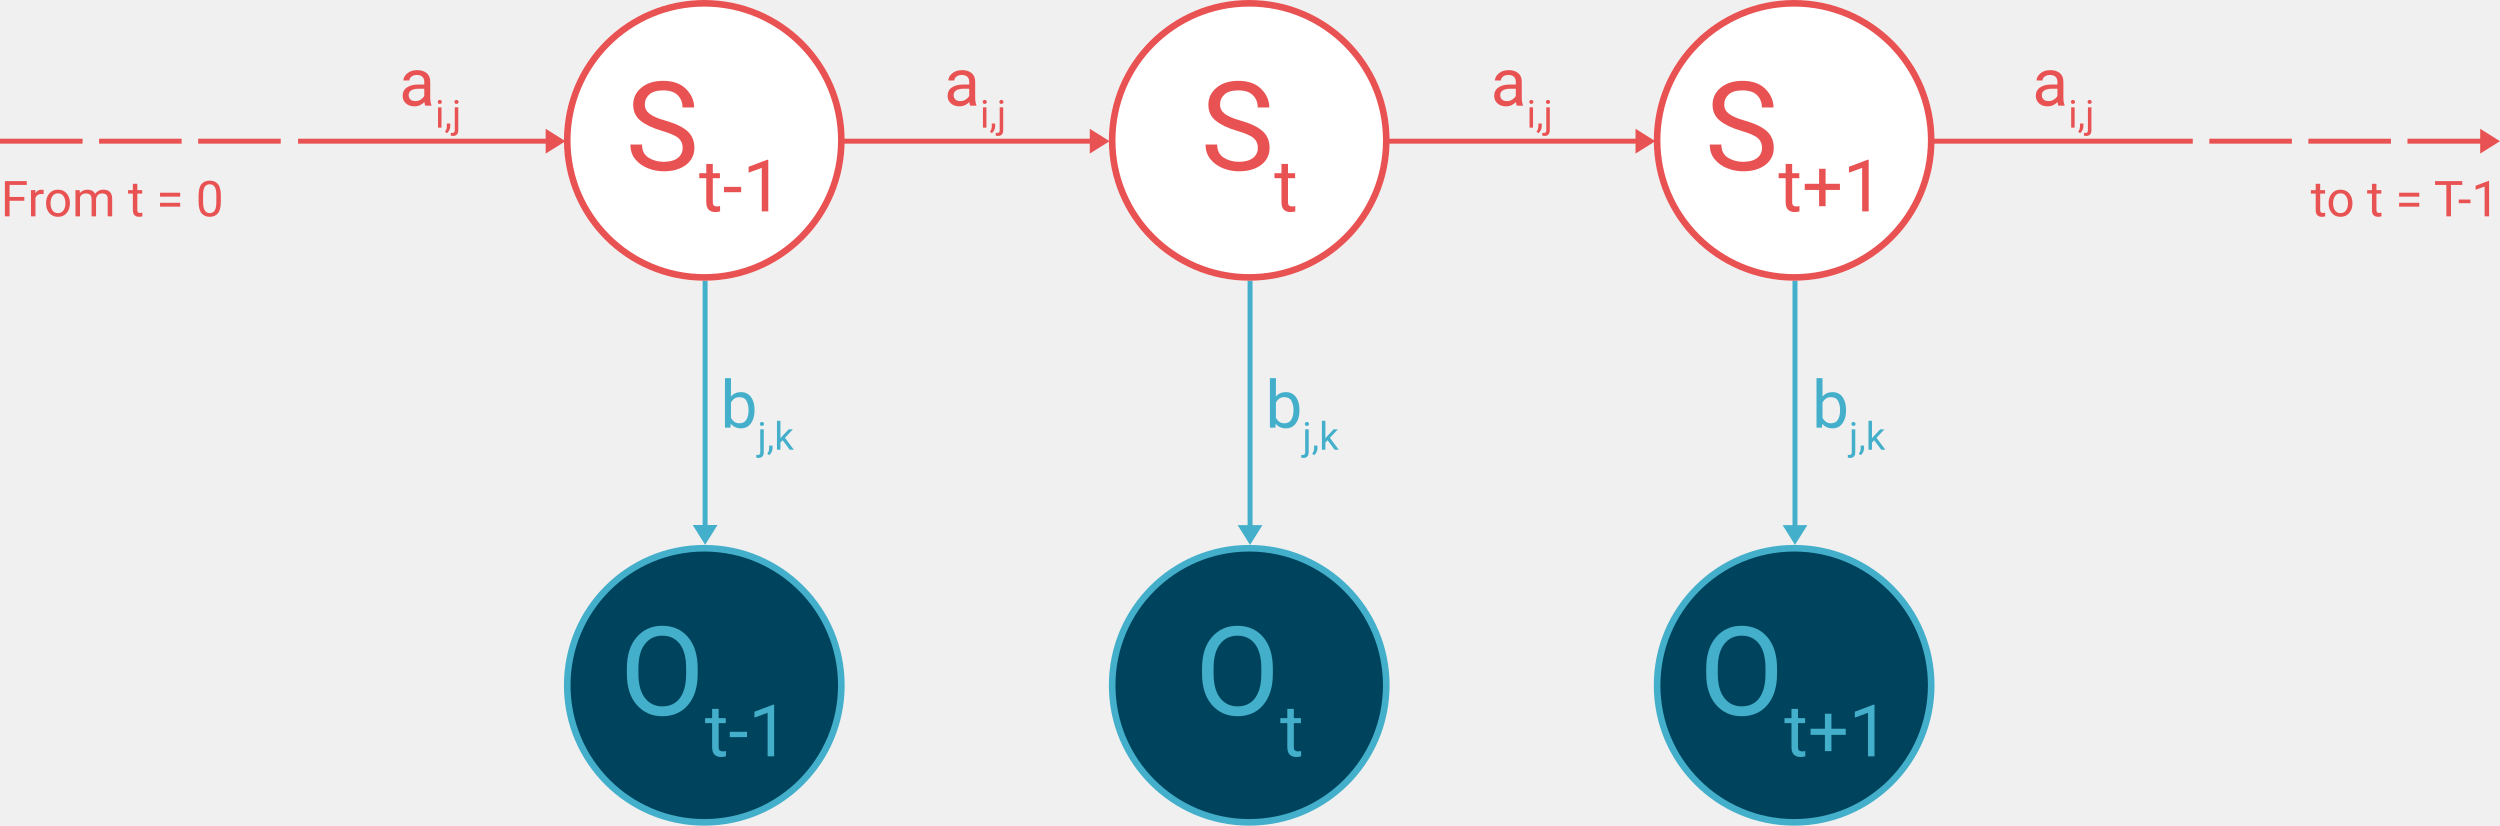
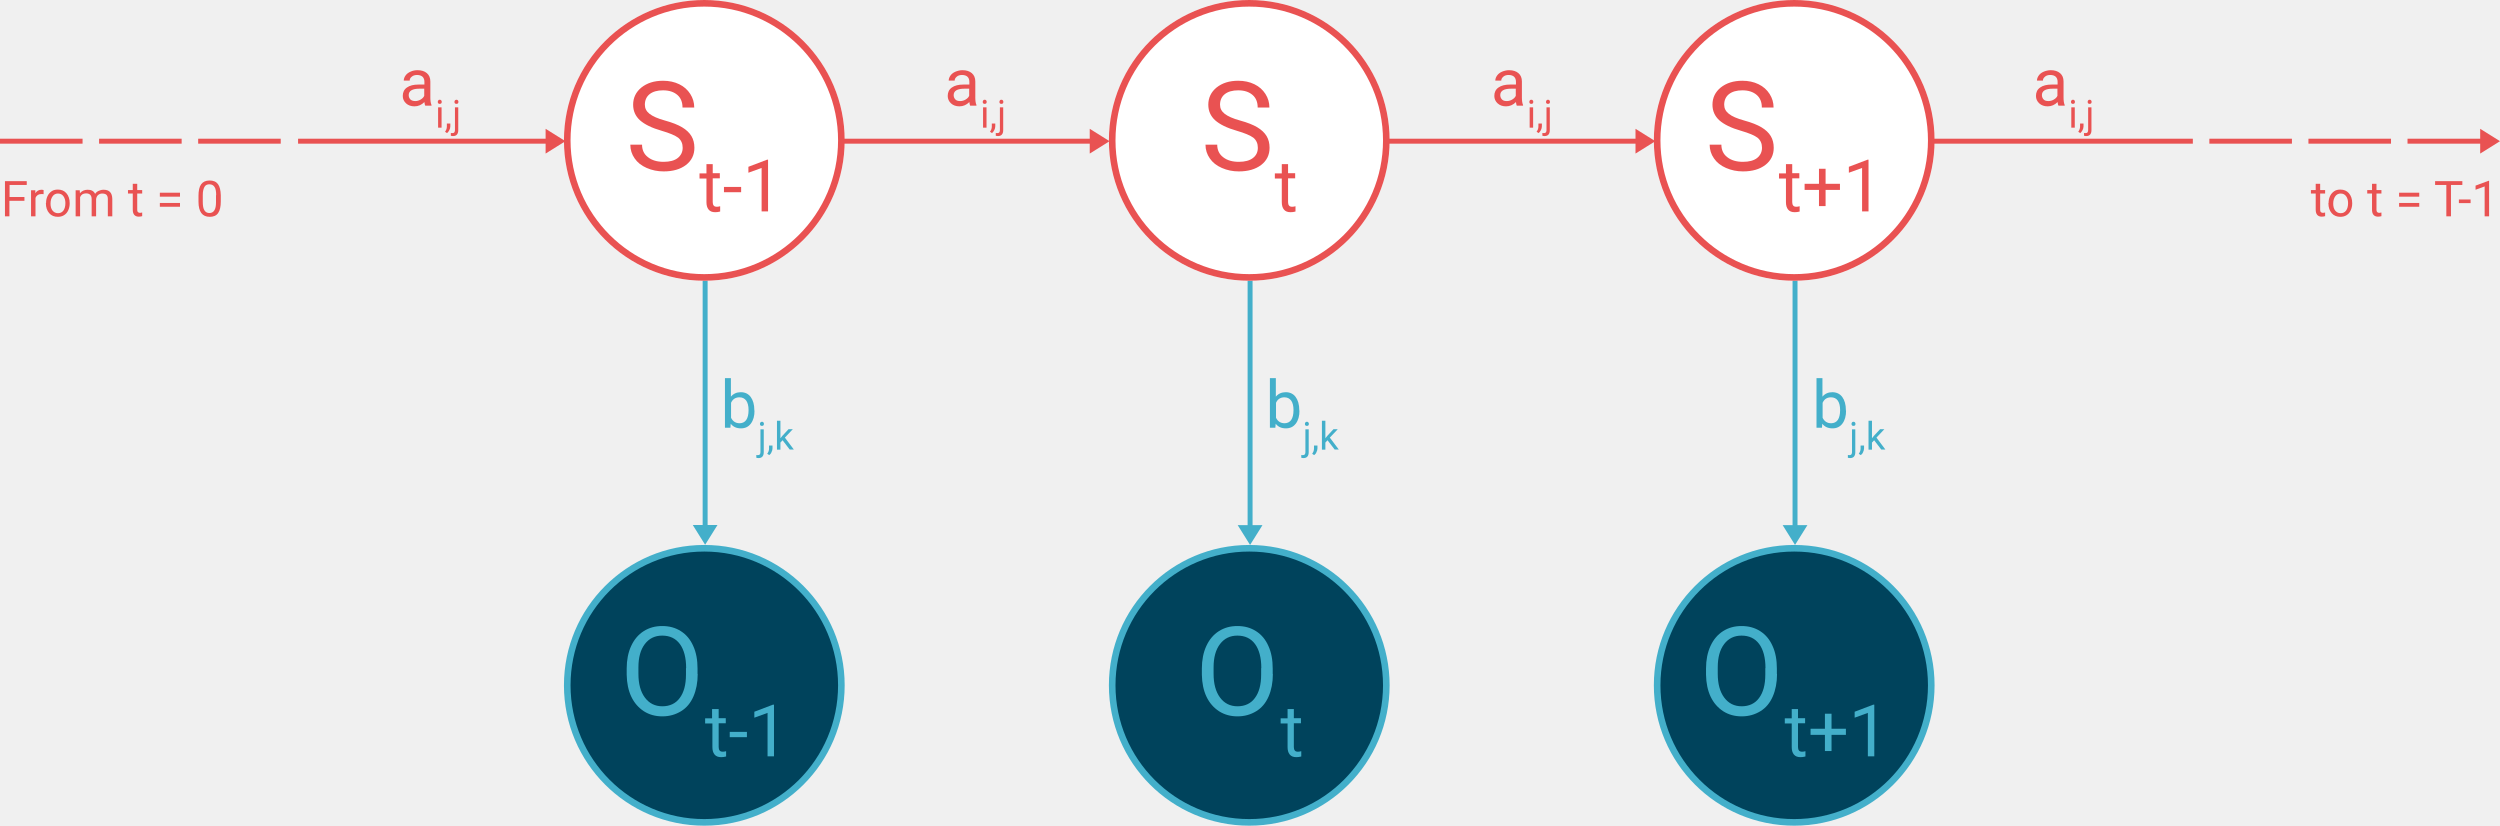
- <svg xmlns="http://www.w3.org/2000/svg" id="Component_112_1" data-name="Component 112 1" viewBox="0 0 1513.94 500">
-   <g id="Component_15_21" data-name="Component 15 21">
-     <line id="Line_3" data-name="Line 3" x1="1087" y1="168.53" x2="1087" y2="325.53" style="fill:none;stroke:#43afca;stroke-width:3px" />
-     <path id="Polygon_1" data-name="Polygon 1" d="M1087,330l-7.5-12h15Z" style="fill:#43afca" />
-   </g>
-   <g id="Component_15_22" data-name="Component 15 22">
-     <line id="Line_3-2" data-name="Line 3-2" x1="757" y1="168.53" x2="757" y2="325.53" style="fill:none;stroke:#43afca;stroke-width:3px" />
-     <path id="Polygon_1-2" data-name="Polygon 1-2" d="M757,330l-7.5-12h15Z" style="fill:#43afca" />
-   </g>
-   <g id="Component_15_23" data-name="Component 15 23">
-     <line id="Line_3-3" data-name="Line 3-3" x1="427" y1="169" x2="427" y2="326" style="fill:none;stroke:#43afca;stroke-width:3px" />
-     <path id="Polygon_1-3" data-name="Polygon 1-3" d="M427,329.94l-7.5-12h15Z" style="fill:#43afca" />
-   </g>
-   <g id="Ellipse_3" data-name="Ellipse 3">
-     <circle cx="756.5" cy="85" r="85" style="fill:#fff" />
-     <circle cx="756.5" cy="85" r="83" style="fill:none;stroke:#e95252;stroke-width:4px" />
-   </g>
-   <g id="St" style="isolation:isolate">
-     <text transform="translate(727.11 103)" style="isolation:isolate;font-size:75px;fill:#e95252;font-family:Roboto-Regular, Roboto">S</text>
-     <text transform="translate(771.6 128)" style="isolation:isolate;font-size:43.748px;fill:#e95252;font-family:Roboto-Regular, Roboto">t</text>
-   </g>
-   <g id="Ellipse_39" data-name="Ellipse 39">
-     <circle cx="1086.5" cy="85" r="85" style="fill:#fff" />
-     <circle cx="1086.5" cy="85" r="83" style="fill:none;stroke:#e95252;stroke-width:4px" />
-   </g>
-   <g id="St_1" data-name="St 1" style="isolation:isolate">
-     <text transform="translate(1032.43 103)" style="isolation:isolate;font-size:75px;fill:#e95252;font-family:Roboto-Regular, Roboto">S</text>
-     <text transform="translate(1076.92 128)" style="isolation:isolate;font-size:43.748px;fill:#e95252;font-family:Roboto-Regular, Roboto">t+1</text>
-   </g>
-   <g id="Ellipse_40" data-name="Ellipse 40">
-     <circle cx="426.5" cy="85" r="85" style="fill:#fff" />
-     <circle cx="426.5" cy="85" r="83" style="fill:none;stroke:#e95252;stroke-width:4px" />
-   </g>
-   <g id="St-1" style="isolation:isolate">
-     <text transform="translate(378.79 103)" style="isolation:isolate;font-size:75px;fill:#e95252;font-family:Roboto-Regular, Roboto">S</text>
-     <text transform="translate(423.28 128)" style="isolation:isolate;font-size:43.748px;fill:#e95252;font-family:Roboto-Regular, Roboto">t-1</text>
-   </g>
-   <g id="Ellipse_41" data-name="Ellipse 41">
-     <circle cx="756.5" cy="415" r="84" style="fill:#00435c" />
-     <circle cx="756.5" cy="415" r="83" style="fill:none;stroke:#43afca;stroke-width:4px" />
-   </g>
-   <g id="Ot" style="isolation:isolate">
-     <text transform="translate(723.57 433)" style="isolation:isolate;font-size:75px;fill:#43afca;font-family:Roboto-Regular, Roboto">O</text>
-     <text transform="translate(775.14 458)" style="isolation:isolate;font-size:43.748px;fill:#43afca;font-family:Roboto-Regular, Roboto">t</text>
-   </g>
-   <g id="Ellipse_42" data-name="Ellipse 42">
-     <circle cx="1086.5" cy="415" r="84" style="fill:#00435c" />
-     <circle cx="1086.5" cy="415" r="83" style="fill:none;stroke:#43afca;stroke-width:4px" />
-   </g>
-   <g id="Ot_1" data-name="Ot 1" style="isolation:isolate">
-     <text transform="translate(1028.89 433)" style="isolation:isolate;font-size:75px;fill:#43afca;font-family:Roboto-Regular, Roboto">O</text>
-     <text transform="translate(1080.45 458)" style="isolation:isolate;font-size:43.748px;fill:#43afca;font-family:Roboto-Regular, Roboto">t+1</text>
-   </g>
-   <g id="Ellipse_43" data-name="Ellipse 43">
-     <circle cx="426.5" cy="415" r="84" style="fill:#00435c" />
-     <circle cx="426.5" cy="415" r="83" style="fill:none;stroke:#43afca;stroke-width:4px" />
-   </g>
-   <g id="Ot-1" style="isolation:isolate">
-     <text transform="translate(375.26 433)" style="isolation:isolate;font-size:75px;fill:#43afca;font-family:Roboto-Regular, Roboto">O</text>
-     <text transform="translate(426.82 458)" style="isolation:isolate;font-size:43.748px;fill:#43afca;font-family:Roboto-Regular, Roboto">t-1</text>
-   </g>
-   <g id="Component_15_24" data-name="Component 15 24">
-     <line id="Line_3-4" data-name="Line 3-4" x1="510" y1="85.5" x2="667" y2="85.5" style="fill:none;stroke:#e95252;stroke-width:3px" />
-     <path id="Polygon_1-4" data-name="Polygon 1-4" d="M671.94,85.5l-12,7.5V78Z" style="fill:#e95252" />
-   </g>
-   <g id="Component_15_25" data-name="Component 15 25">
-     <line id="Line_3-5" data-name="Line 3-5" x1="840.5" y1="85.5" x2="997.5" y2="85.5" style="fill:none;stroke:#e95252;stroke-width:3px" />
-     <path id="Polygon_1-5" data-name="Polygon 1-5" d="M1002.44,85.5l-12,7.5V78Z" style="fill:#e95252" />
-   </g>
-   <g id="Component_15_26" data-name="Component 15 26">
-     <line id="Line_3-6" data-name="Line 3-6" x1="180.5" y1="85.5" x2="337.5" y2="85.5" style="fill:none;stroke:#e95252;stroke-width:3px" />
-     <path id="Polygon_1-6" data-name="Polygon 1-6" d="M342.44,85.5l-12,7.5V78Z" style="fill:#e95252" />
-   </g>
-   <line id="Line_3-7" data-name="Line 3-7" x1="120" y1="85.5" x2="170" y2="85.5" style="fill:none;stroke:#e95252;stroke-width:3px" />
-   <line id="Line_4" data-name="Line 4" x1="60" y1="85.5" x2="110" y2="85.5" style="fill:none;stroke:#e95252;stroke-width:3px" />
-   <line id="Line_5" data-name="Line 5" y1="85.5" x2="50" y2="85.5" style="fill:none;stroke:#e95252;stroke-width:3px" />
-   <line id="Line_6" data-name="Line 6" x1="1457.9" y1="85.5" x2="1507.9" y2="85.5" style="fill:none;stroke:#e95252;stroke-width:3px" />
-   <line id="Line_7" data-name="Line 7" x1="1397.9" y1="85.5" x2="1447.9" y2="85.5" style="fill:none;stroke:#e95252;stroke-width:3px" />
-   <line id="Line_8" data-name="Line 8" x1="1337.9" y1="85.5" x2="1387.9" y2="85.5" style="fill:none;stroke:#e95252;stroke-width:3px" />
-   <path id="Polygon_8" data-name="Polygon 8" d="M1513.94,85.5l-12,7.5V78Z" style="fill:#e95252" />
-   <g id="ai_j" data-name="ai j" style="isolation:isolate">
-     <text transform="translate(571.72 64)" style="isolation:isolate;font-size:40px;fill:#e95252;font-family:Roboto-Regular, Roboto">a</text>
-     <text transform="translate(593.47 77.33)" style="isolation:isolate;font-size:23.332px;fill:#e95252;font-family:Roboto-Regular, Roboto">i,j</text>
-   </g>
-   <g id="ai_j-2" data-name="ai j-2" style="isolation:isolate">
-     <text transform="translate(241.71 64)" style="isolation:isolate;font-size:40px;fill:#e95252;font-family:Roboto-Regular, Roboto">a</text>
-     <text transform="translate(263.47 77.33)" style="isolation:isolate;font-size:23.332px;fill:#e95252;font-family:Roboto-Regular, Roboto">i,j</text>
-   </g>
-   <g id="ai_j-3" data-name="ai j-3" style="isolation:isolate">
-     <text transform="translate(902.72 64)" style="isolation:isolate;font-size:40px;fill:#e95252;font-family:Roboto-Regular, Roboto">a</text>
-     <text transform="translate(924.47 77.33)" style="isolation:isolate;font-size:23.332px;fill:#e95252;font-family:Roboto-Regular, Roboto">i,j</text>
-   </g>
-   <g id="ai_j-4" data-name="ai j-4" style="isolation:isolate">
-     <text transform="translate(1230.71 64)" style="isolation:isolate;font-size:40px;fill:#e95252;font-family:Roboto-Regular, Roboto">a</text>
-     <text transform="translate(1252.47 77.33)" style="isolation:isolate;font-size:23.332px;fill:#e95252;font-family:Roboto-Regular, Roboto">i,j</text>
-   </g>
-   <g id="bj_k" data-name="bj k" style="isolation:isolate">
-     <text transform="translate(436.29 259)" style="isolation:isolate;font-size:40px;fill:#43afca;font-family:Roboto-Regular, Roboto">b</text>
-     <text transform="translate(458.73 272.33)" style="isolation:isolate;font-size:23.332px;fill:#43afca;font-family:Roboto-Regular, Roboto">j,k</text>
-   </g>
-   <g id="bj_k-2" data-name="bj k-2" style="isolation:isolate">
-     <text transform="translate(766.29 259)" style="isolation:isolate;font-size:40px;fill:#43afca;font-family:Roboto-Regular, Roboto">b</text>
-     <text transform="translate(788.73 272.33)" style="isolation:isolate;font-size:23.332px;fill:#43afca;font-family:Roboto-Regular, Roboto">j,k</text>
-   </g>
-   <g id="bj_k-3" data-name="bj k-3" style="isolation:isolate">
-     <text transform="translate(1097.29 259)" style="isolation:isolate;font-size:40px;fill:#43afca;font-family:Roboto-Regular, Roboto">b</text>
-     <text transform="translate(1119.73 272.33)" style="isolation:isolate;font-size:23.332px;fill:#43afca;font-family:Roboto-Regular, Roboto">j,k</text>
-   </g>
-   <g id="From_t_0" data-name="From t 0" style="isolation:isolate">
-     <text transform="translate(0.5 131)" style="isolation:isolate;font-size:30px;fill:#e95252;font-family:Roboto-Regular, Roboto">
-       <tspan style="letter-spacing:-0.013em">F</tspan>
-       <tspan x="16.2" y="0" style="letter-spacing:-0.01em">r</tspan>
-       <tspan x="26.06" y="0">om t = 0</tspan>
-     </text>
-   </g>
-   <g id="to_t_T-1" data-name="to t T-1" style="isolation:isolate">
-     <text transform="translate(1399.3 131)" style="isolation:isolate;font-size:30px;fill:#e95252;font-family:Roboto-Regular, Roboto">
-       <tspan style="letter-spacing:-0.01em">t</tspan>
-       <tspan x="9.51" y="0">o t =</tspan>
-       <tspan x="67.73" y="0" style="letter-spacing:-0.02em"> </tspan>
-       <tspan x="74.58" y="0" style="letter-spacing:-0.113em">T</tspan>
-       <tspan x="89.08" y="0">-1</tspan>
-     </text>
-   </g>
-   <line id="Line_11" data-name="Line 11" x1="1168" y1="85.5" x2="1327.9" y2="85.5" style="fill:none;stroke:#e95252;stroke-width:3px" />
+ <svg xmlns="http://www.w3.org/2000/svg" version="1.1" id="Component_112_1" x="0px" y="0px" viewBox="0 0 1513.9 500" style="enable-background:new 0 0 1513.9 500;" xml:space="preserve">
+   <style type="text/css">
+ 	.st0{fill:none;stroke:#43AFCA;stroke-width:3;}
+ 	.st1{fill:#43AFCA;}
+ 	.st2{fill:#FFFFFF;}
+ 	.st3{fill:none;stroke:#E95252;stroke-width:4;}
+ 	.st4{enable-background:new    ;}
+ 	.st5{fill:#E95252;}
+ 	.st6{fill:#00435C;}
+ 	.st7{fill:none;stroke:#43AFCA;stroke-width:4;}
+ 	.st8{fill:none;stroke:#E95252;stroke-width:3;}
+ </style>
+   <g id="Component_15_21">
+     <line id="Line_3" class="st0" x1="1087" y1="168.5" x2="1087" y2="325.5" />
+     <path id="Polygon_1" class="st1" d="M1087,330l-7.5-12h15L1087,330z" />
+   </g>
+   <g id="Component_15_22">
+     <line id="Line_3-2" class="st0" x1="757" y1="168.5" x2="757" y2="325.5" />
+     <path id="Polygon_1-2" class="st1" d="M757,330l-7.5-12h15L757,330z" />
+   </g>
+   <g id="Component_15_23">
+     <line id="Line_3-3" class="st0" x1="427" y1="169" x2="427" y2="326" />
+     <path id="Polygon_1-3" class="st1" d="M427,329.9l-7.5-12h15L427,329.9z" />
+   </g>
+   <g id="Ellipse_3">
+     <circle class="st2" cx="756.5" cy="85" r="85" />
+     <circle class="st3" cx="756.5" cy="85" r="83" />
+   </g>
+   <g id="St">
+     <g class="st4">
+       <path class="st5" d="M749,79.2c-6-1.7-10.4-3.9-13.2-6.4c-2.7-2.5-4.1-5.6-4.1-9.4c0-4.2,1.7-7.7,5-10.4c3.4-2.7,7.7-4.1,13.1-4.1    c3.7,0,6.9,0.7,9.8,2.1c2.9,1.4,5.1,3.4,6.7,5.9c1.6,2.5,2.4,5.2,2.4,8.2h-7.1c0-3.2-1-5.8-3.1-7.6c-2.1-1.8-4.9-2.8-8.7-2.8    c-3.5,0-6.2,0.8-8.1,2.3c-1.9,1.5-2.9,3.7-2.9,6.4c0,2.2,0.9,4,2.8,5.5s5,2.9,9.4,4.1c4.4,1.2,7.9,2.6,10.4,4.1    c2.5,1.5,4.4,3.3,5.6,5.3c1.2,2,1.8,4.4,1.8,7.1c0,4.3-1.7,7.8-5.1,10.4c-3.4,2.6-7.9,3.9-13.5,3.9c-3.7,0-7.1-0.7-10.3-2.1    c-3.2-1.4-5.6-3.3-7.3-5.8c-1.7-2.4-2.6-5.2-2.6-8.3h7.1c0,3.2,1.2,5.8,3.6,7.6c2.4,1.9,5.6,2.8,9.5,2.8c3.7,0,6.6-0.8,8.5-2.3    c2-1.5,3-3.6,3-6.2s-0.9-4.6-2.7-6.1C757.1,82,753.8,80.6,749,79.2z" />
+     </g>
+     <g class="st4">
+       <path class="st5" d="M780,99.3v5.6h4.3v3.1H780v14.4c0,0.9,0.2,1.6,0.6,2.1c0.4,0.5,1,0.7,2,0.7c0.5,0,1.1-0.1,1.9-0.3v3.2    c-1,0.3-2.1,0.4-3,0.4c-1.8,0-3.1-0.5-4-1.6c-0.9-1.1-1.3-2.6-1.3-4.5v-14.3h-4.2v-3.1h4.2v-5.6H780z" />
+     </g>
+   </g>
+   <g id="Ellipse_39">
+     <circle class="st2" cx="1086.5" cy="85" r="85" />
+     <circle class="st3" cx="1086.5" cy="85" r="83" />
+   </g>
+   <g id="St_1">
+     <g class="st4">
+       <path class="st5" d="M1054.3,79.2c-6-1.7-10.4-3.9-13.2-6.4c-2.7-2.5-4.1-5.6-4.1-9.4c0-4.2,1.7-7.7,5-10.4    c3.4-2.7,7.7-4.1,13.1-4.1c3.7,0,6.9,0.7,9.8,2.1c2.9,1.4,5.1,3.4,6.7,5.9c1.6,2.5,2.4,5.2,2.4,8.2h-7.1c0-3.2-1-5.8-3.1-7.6    s-4.9-2.8-8.7-2.8c-3.5,0-6.2,0.8-8.1,2.3c-1.9,1.5-2.9,3.7-2.9,6.4c0,2.2,0.9,4,2.8,5.5c1.8,1.5,5,2.9,9.4,4.1    c4.4,1.2,7.9,2.6,10.4,4.1c2.5,1.5,4.4,3.3,5.6,5.3c1.2,2,1.8,4.4,1.8,7.1c0,4.3-1.7,7.8-5.1,10.4c-3.4,2.6-7.9,3.9-13.5,3.9    c-3.7,0-7.1-0.7-10.3-2.1c-3.2-1.4-5.6-3.3-7.3-5.8c-1.7-2.4-2.6-5.2-2.6-8.3h7.1c0,3.2,1.2,5.8,3.6,7.6c2.4,1.9,5.6,2.8,9.5,2.8    c3.7,0,6.6-0.8,8.5-2.3s3-3.6,3-6.2s-0.9-4.6-2.7-6.1C1062.5,82,1059.1,80.6,1054.3,79.2z" />
+     </g>
+     <g class="st4">
+       <path class="st5" d="M1085.3,99.3v5.6h4.3v3.1h-4.3v14.4c0,0.9,0.2,1.6,0.6,2.1c0.4,0.5,1,0.7,2,0.7c0.5,0,1.1-0.1,1.9-0.3v3.2    c-1,0.3-2.1,0.4-3,0.4c-1.8,0-3.1-0.5-4-1.6c-0.9-1.1-1.3-2.6-1.3-4.5v-14.3h-4.2v-3.1h4.2v-5.6H1085.3z" />
+       <path class="st5" d="M1105.5,111.3h8.7v3.7h-8.7v9.8h-4v-9.8h-8.7v-3.7h8.7v-9.1h4V111.3z" />
+       <path class="st5" d="M1131.6,128h-4v-26.3l-8,2.9V101l11.3-4.3h0.6V128z" />
+     </g>
+   </g>
+   <g id="Ellipse_40">
+     <circle class="st2" cx="426.5" cy="85" r="85" />
+     <circle class="st3" cx="426.5" cy="85" r="83" />
+   </g>
+   <g id="St-1">
+     <g class="st4">
+       <path class="st5" d="M400.7,79.2c-6-1.7-10.4-3.9-13.2-6.4c-2.7-2.5-4.1-5.6-4.1-9.4c0-4.2,1.7-7.7,5-10.4    c3.4-2.7,7.7-4.1,13.1-4.1c3.7,0,6.9,0.7,9.8,2.1c2.9,1.4,5.1,3.4,6.7,5.9c1.6,2.5,2.4,5.2,2.4,8.2h-7.1c0-3.2-1-5.8-3.1-7.6    s-4.9-2.8-8.7-2.8c-3.5,0-6.2,0.8-8.1,2.3c-1.9,1.5-2.9,3.7-2.9,6.4c0,2.2,0.9,4,2.8,5.5s5,2.9,9.4,4.1c4.4,1.2,7.9,2.6,10.4,4.1    c2.5,1.5,4.4,3.3,5.6,5.3c1.2,2,1.8,4.4,1.8,7.1c0,4.3-1.7,7.8-5.1,10.4c-3.4,2.6-7.9,3.9-13.5,3.9c-3.7,0-7.1-0.7-10.3-2.1    c-3.2-1.4-5.6-3.3-7.3-5.8c-1.7-2.4-2.6-5.2-2.6-8.3h7.1c0,3.2,1.2,5.8,3.6,7.6c2.4,1.9,5.6,2.8,9.5,2.8c3.7,0,6.6-0.8,8.5-2.3    s3-3.6,3-6.2s-0.9-4.6-2.7-6.1C408.8,82,405.5,80.6,400.7,79.2z" />
+     </g>
+     <g class="st4">
+       <path class="st5" d="M431.6,99.3v5.6h4.3v3.1h-4.3v14.4c0,0.9,0.2,1.6,0.6,2.1c0.4,0.5,1,0.7,2,0.7c0.5,0,1.1-0.1,1.9-0.3v3.2    c-1,0.3-2.1,0.4-3,0.4c-1.8,0-3.1-0.5-4-1.6c-0.9-1.1-1.3-2.6-1.3-4.5v-14.3h-4.2v-3.1h4.2v-5.6H431.6z" />
+       <path class="st5" d="M448.8,116.4h-10.4v-3.2h10.4V116.4z" />
+       <path class="st5" d="M465.2,128h-4v-26.3l-8,2.9V101l11.3-4.3h0.6V128z" />
+     </g>
+   </g>
+   <g id="Ellipse_41">
+     <circle class="st6" cx="756.5" cy="415" r="84" />
+     <circle class="st7" cx="756.5" cy="415" r="83" />
+   </g>
+   <g id="Ot">
+     <g class="st4">
+       <path class="st1" d="M770.8,408.1c0,5.2-0.9,9.8-2.6,13.7s-4.2,6.9-7.5,8.9s-7,3.1-11.3,3.1c-4.2,0-7.9-1-11.2-3.1    c-3.2-2.1-5.8-5-7.6-8.8c-1.8-3.8-2.7-8.2-2.8-13.3v-3.8c0-5.1,0.9-9.7,2.7-13.6c1.8-3.9,4.3-6.9,7.6-9c3.3-2.1,7-3.1,11.2-3.1    c4.3,0,8,1,11.3,3.1c3.3,2.1,5.8,5.1,7.5,9c1.8,3.9,2.6,8.5,2.6,13.7V408.1z M763.8,404.6c0-6.3-1.3-11.2-3.8-14.6    c-2.5-3.4-6.1-5.1-10.7-5.1c-4.4,0-7.9,1.7-10.5,5.1c-2.6,3.4-3.9,8.1-3.9,14.1v3.9c0,6.1,1.3,10.9,3.9,14.4    c2.6,3.5,6.1,5.3,10.6,5.3c4.5,0,8.1-1.7,10.5-5c2.5-3.3,3.8-8,3.8-14.2V404.6z" />
+     </g>
+     <g class="st4">
+       <path class="st1" d="M783.5,429.3v5.6h4.3v3.1h-4.3v14.4c0,0.9,0.2,1.6,0.6,2.1c0.4,0.5,1,0.7,2,0.7c0.5,0,1.1-0.1,1.9-0.3v3.2    c-1,0.3-2.1,0.4-3,0.4c-1.8,0-3.1-0.5-4-1.6c-0.9-1.1-1.3-2.6-1.3-4.5v-14.3h-4.2v-3.1h4.2v-5.6H783.5z" />
+     </g>
+   </g>
+   <g id="Ellipse_42">
+     <circle class="st6" cx="1086.5" cy="415" r="84" />
+     <circle class="st7" cx="1086.5" cy="415" r="83" />
+   </g>
+   <g id="Ot_1">
+     <g class="st4">
+       <path class="st1" d="M1076.1,408.1c0,5.2-0.9,9.8-2.6,13.7s-4.2,6.9-7.5,8.9s-7,3.1-11.3,3.1c-4.2,0-7.9-1-11.2-3.1    c-3.2-2.1-5.8-5-7.6-8.8c-1.8-3.8-2.7-8.2-2.8-13.3v-3.8c0-5.1,0.9-9.7,2.7-13.6c1.8-3.9,4.3-6.9,7.6-9c3.3-2.1,7-3.1,11.2-3.1    c4.3,0,8,1,11.3,3.1c3.3,2.1,5.8,5.1,7.5,9c1.8,3.9,2.6,8.5,2.6,13.7V408.1z M1069.1,404.6c0-6.3-1.3-11.2-3.8-14.6    c-2.5-3.4-6.1-5.1-10.7-5.1c-4.4,0-7.9,1.7-10.5,5.1c-2.6,3.4-3.9,8.1-3.9,14.1v3.9c0,6.1,1.3,10.9,3.9,14.4    c2.6,3.5,6.1,5.3,10.6,5.3c4.5,0,8.1-1.7,10.5-5c2.5-3.3,3.8-8,3.8-14.2V404.6z" />
+     </g>
+     <g class="st4">
+       <path class="st1" d="M1088.8,429.3v5.6h4.3v3.1h-4.3v14.4c0,0.9,0.2,1.6,0.6,2.1c0.4,0.5,1,0.7,2,0.7c0.5,0,1.1-0.1,1.9-0.3v3.2    c-1,0.3-2.1,0.4-3,0.4c-1.8,0-3.1-0.5-4-1.6s-1.3-2.6-1.3-4.5v-14.3h-4.2v-3.1h4.2v-5.6H1088.8z" />
+       <path class="st1" d="M1109.1,441.3h8.7v3.7h-8.7v9.8h-4v-9.8h-8.7v-3.7h8.7v-9.1h4V441.3z" />
+       <path class="st1" d="M1135.1,458h-4v-26.3l-8,2.9V431l11.3-4.3h0.6V458z" />
+     </g>
+   </g>
+   <g id="Ellipse_43">
+     <circle class="st6" cx="426.5" cy="415" r="84" />
+     <circle class="st7" cx="426.5" cy="415" r="83" />
+   </g>
+   <g id="Ot-1">
+     <g class="st4">
+       <path class="st1" d="M422.5,408.1c0,5.2-0.9,9.8-2.6,13.7s-4.2,6.9-7.5,8.9s-7,3.1-11.3,3.1c-4.2,0-7.9-1-11.2-3.1    c-3.2-2.1-5.8-5-7.6-8.8c-1.8-3.8-2.7-8.2-2.8-13.3v-3.8c0-5.1,0.9-9.7,2.7-13.6c1.8-3.9,4.3-6.9,7.6-9c3.3-2.1,7-3.1,11.2-3.1    c4.3,0,8,1,11.3,3.1c3.3,2.1,5.8,5.1,7.5,9c1.8,3.9,2.6,8.5,2.6,13.7V408.1z M415.5,404.6c0-6.3-1.3-11.2-3.8-14.6    c-2.5-3.4-6.1-5.1-10.7-5.1c-4.4,0-7.9,1.7-10.5,5.1c-2.6,3.4-3.9,8.1-3.9,14.1v3.9c0,6.1,1.3,10.9,3.9,14.4    c2.6,3.5,6.1,5.3,10.6,5.3c4.5,0,8.1-1.7,10.5-5c2.5-3.3,3.8-8,3.8-14.2V404.6z" />
+     </g>
+     <g class="st4">
+       <path class="st1" d="M435.2,429.3v5.6h4.3v3.1h-4.3v14.4c0,0.9,0.2,1.6,0.6,2.1c0.4,0.5,1,0.7,2,0.7c0.5,0,1.1-0.1,1.9-0.3v3.2    c-1,0.3-2.1,0.4-3,0.4c-1.8,0-3.1-0.5-4-1.6c-0.9-1.1-1.3-2.6-1.3-4.5v-14.3H427v-3.1h4.2v-5.6H435.2z" />
+       <path class="st1" d="M452.3,446.4h-10.4v-3.2h10.4V446.4z" />
+       <path class="st1" d="M468.8,458h-4v-26.3l-8,2.9V431l11.3-4.3h0.6V458z" />
+     </g>
+   </g>
+   <g id="Component_15_24">
+     <line id="Line_3-4" class="st8" x1="510" y1="85.5" x2="667" y2="85.5" />
+     <path id="Polygon_1-4" class="st5" d="M671.9,85.5l-12,7.5V78L671.9,85.5z" />
+   </g>
+   <g id="Component_15_25">
+     <line id="Line_3-5" class="st8" x1="840.5" y1="85.5" x2="997.5" y2="85.5" />
+     <path id="Polygon_1-5" class="st5" d="M1002.4,85.5l-12,7.5V78L1002.4,85.5z" />
+   </g>
+   <g id="Component_15_26">
+     <line id="Line_3-6" class="st8" x1="180.5" y1="85.5" x2="337.5" y2="85.5" />
+     <path id="Polygon_1-6" class="st5" d="M342.4,85.5l-12,7.5V78L342.4,85.5z" />
+   </g>
+   <line id="Line_3-7" class="st8" x1="120" y1="85.5" x2="170" y2="85.5" />
+   <line id="Line_4" class="st8" x1="60" y1="85.5" x2="110" y2="85.5" />
+   <line id="Line_5" class="st8" x1="0" y1="85.5" x2="50" y2="85.5" />
+   <line id="Line_6" class="st8" x1="1457.9" y1="85.5" x2="1507.9" y2="85.5" />
+   <line id="Line_7" class="st8" x1="1397.9" y1="85.5" x2="1447.9" y2="85.5" />
+   <line id="Line_8" class="st8" x1="1337.9" y1="85.5" x2="1387.9" y2="85.5" />
+   <path id="Polygon_8" class="st5" d="M1513.9,85.5l-12,7.5V78L1513.9,85.5z" />
+   <g id="ai_j">
+     <g class="st4">
+       <path class="st5" d="M587.5,64c-0.2-0.4-0.4-1.2-0.5-2.2c-1.7,1.7-3.7,2.6-6,2.6c-2.1,0-3.8-0.6-5.1-1.8s-2-2.7-2-4.5    c0-2.2,0.8-3.9,2.5-5.1s4-1.8,7.1-1.8h3.5v-1.7c0-1.3-0.4-2.3-1.1-3s-1.9-1.1-3.3-1.1c-1.3,0-2.4,0.3-3.2,1s-1.3,1.4-1.3,2.4h-3.6    c0-1.1,0.4-2.1,1.1-3.1s1.8-1.8,3-2.3s2.7-0.9,4.2-0.9c2.4,0,4.3,0.6,5.7,1.8s2.1,2.9,2.1,5v9.7c0,1.9,0.2,3.5,0.7,4.6V64H587.5z     M581.5,61.2c1.1,0,2.2-0.3,3.2-0.9s1.8-1.3,2.2-2.3v-4.3h-2.8c-4.4,0-6.6,1.3-6.6,3.9c0,1.1,0.4,2,1.1,2.7S580.3,61.2,581.5,61.2    z" />
+     </g>
+     <g class="st4">
+       <path class="st5" d="M595.1,61.7c0-0.3,0.1-0.6,0.3-0.9s0.5-0.4,0.9-0.4s0.7,0.1,0.9,0.4c0.2,0.2,0.3,0.5,0.3,0.9    s-0.1,0.6-0.3,0.9c-0.2,0.2-0.5,0.3-0.9,0.3s-0.7-0.1-0.9-0.3C595.2,62.4,595.1,62.1,595.1,61.7z M597.4,77.3h-2.1V65h2.1V77.3z" />
+       <path class="st5" d="M600.7,80.6l-1.2-0.8c0.7-1,1.1-2,1.1-3.1v-1.9h2.1v1.7c0,0.8-0.2,1.5-0.6,2.3    C601.7,79.6,601.2,80.2,600.7,80.6z" />
+       <path class="st5" d="M607.5,65v13.8c0,2.4-1.1,3.6-3.2,3.6c-0.5,0-0.9-0.1-1.3-0.2v-1.7c0.2,0.1,0.6,0.1,1,0.1    c0.5,0,0.8-0.1,1.1-0.4c0.2-0.3,0.4-0.7,0.4-1.3V65H607.5z M605.2,61.7c0-0.3,0.1-0.6,0.3-0.9s0.5-0.4,0.9-0.4    c0.4,0,0.7,0.1,0.9,0.4s0.3,0.5,0.3,0.9s-0.1,0.6-0.3,0.9c-0.2,0.2-0.5,0.3-0.9,0.3s-0.7-0.1-0.9-0.3    C605.3,62.4,605.2,62.1,605.2,61.7z" />
+     </g>
+   </g>
+   <g id="ai_j-2">
+     <g class="st4">
+       <path class="st5" d="M257.5,64c-0.2-0.4-0.4-1.2-0.5-2.2c-1.7,1.7-3.7,2.6-6,2.6c-2.1,0-3.8-0.6-5.1-1.8c-1.3-1.2-2-2.7-2-4.5    c0-2.2,0.8-3.9,2.5-5.1c1.7-1.2,4-1.8,7.1-1.8h3.5v-1.7c0-1.3-0.4-2.3-1.1-3c-0.8-0.7-1.9-1.1-3.3-1.1c-1.3,0-2.4,0.3-3.2,1    c-0.9,0.7-1.3,1.4-1.3,2.4h-3.6c0-1.1,0.4-2.1,1.1-3.1c0.7-1,1.8-1.8,3-2.3c1.3-0.6,2.7-0.9,4.2-0.9c2.4,0,4.3,0.6,5.7,1.8    c1.4,1.2,2.1,2.9,2.1,5v9.7c0,1.9,0.2,3.5,0.7,4.6V64H257.5z M251.5,61.2c1.1,0,2.2-0.3,3.2-0.9s1.8-1.3,2.2-2.3v-4.3h-2.8    c-4.4,0-6.6,1.3-6.6,3.9c0,1.1,0.4,2,1.1,2.7C249.3,60.9,250.3,61.2,251.5,61.2z" />
+     </g>
+     <g class="st4">
+       <path class="st5" d="M265.1,61.7c0-0.3,0.1-0.6,0.3-0.9s0.5-0.4,0.9-0.4s0.7,0.1,0.9,0.4c0.2,0.2,0.3,0.5,0.3,0.9    s-0.1,0.6-0.3,0.9c-0.2,0.2-0.5,0.3-0.9,0.3s-0.7-0.1-0.9-0.3C265.2,62.4,265.1,62.1,265.1,61.7z M267.4,77.3h-2.1V65h2.1V77.3z" />
+       <path class="st5" d="M270.7,80.6l-1.2-0.8c0.7-1,1.1-2,1.1-3.1v-1.9h2.1v1.7c0,0.8-0.2,1.5-0.6,2.3    C271.7,79.6,271.2,80.2,270.7,80.6z" />
+       <path class="st5" d="M277.5,65v13.8c0,2.4-1.1,3.6-3.2,3.6c-0.5,0-0.9-0.1-1.3-0.2v-1.7c0.2,0.1,0.6,0.1,1,0.1    c0.5,0,0.8-0.1,1.1-0.4c0.2-0.3,0.4-0.7,0.4-1.3V65H277.5z M275.2,61.7c0-0.3,0.1-0.6,0.3-0.9c0.2-0.2,0.5-0.4,0.9-0.4    c0.4,0,0.7,0.1,0.9,0.4c0.2,0.2,0.3,0.5,0.3,0.9s-0.1,0.6-0.3,0.9c-0.2,0.2-0.5,0.3-0.9,0.3s-0.7-0.1-0.9-0.3    C275.3,62.4,275.2,62.1,275.2,61.7z" />
+     </g>
+   </g>
+   <g id="ai_j-3">
+     <g class="st4">
+       <path class="st5" d="M918.5,64c-0.2-0.4-0.4-1.2-0.5-2.2c-1.7,1.7-3.7,2.6-6,2.6c-2.1,0-3.8-0.6-5.1-1.8s-2-2.7-2-4.5    c0-2.2,0.8-3.9,2.5-5.1s4-1.8,7.1-1.8h3.5v-1.7c0-1.3-0.4-2.3-1.1-3s-1.9-1.1-3.3-1.1c-1.3,0-2.4,0.3-3.2,1s-1.3,1.4-1.3,2.4h-3.6    c0-1.1,0.4-2.1,1.1-3.1s1.8-1.8,3-2.3s2.7-0.9,4.2-0.9c2.4,0,4.3,0.6,5.7,1.8s2.1,2.9,2.1,5v9.7c0,1.9,0.2,3.5,0.7,4.6V64H918.5z     M912.5,61.2c1.1,0,2.2-0.3,3.2-0.9s1.8-1.3,2.2-2.3v-4.3h-2.8c-4.4,0-6.6,1.3-6.6,3.9c0,1.1,0.4,2,1.1,2.7S911.3,61.2,912.5,61.2    z" />
+     </g>
+     <g class="st4">
+       <path class="st5" d="M926.1,61.7c0-0.3,0.1-0.6,0.3-0.9s0.5-0.4,0.9-0.4s0.7,0.1,0.9,0.4c0.2,0.2,0.3,0.5,0.3,0.9    s-0.1,0.6-0.3,0.9c-0.2,0.2-0.5,0.3-0.9,0.3s-0.7-0.1-0.9-0.3C926.2,62.4,926.1,62.1,926.1,61.7z M928.4,77.3h-2.1V65h2.1V77.3z" />
+       <path class="st5" d="M931.7,80.6l-1.2-0.8c0.7-1,1.1-2,1.1-3.1v-1.9h2.1v1.7c0,0.8-0.2,1.5-0.6,2.3    C932.7,79.6,932.2,80.2,931.7,80.6z" />
+       <path class="st5" d="M938.5,65v13.8c0,2.4-1.1,3.6-3.2,3.6c-0.5,0-0.9-0.1-1.3-0.2v-1.7c0.2,0.1,0.6,0.1,1,0.1    c0.5,0,0.8-0.1,1.1-0.4c0.2-0.3,0.4-0.7,0.4-1.3V65H938.5z M936.2,61.7c0-0.3,0.1-0.6,0.3-0.9s0.5-0.4,0.9-0.4    c0.4,0,0.7,0.1,0.9,0.4s0.3,0.5,0.3,0.9s-0.1,0.6-0.3,0.9c-0.2,0.2-0.5,0.3-0.9,0.3s-0.7-0.1-0.9-0.3    C936.3,62.4,936.2,62.1,936.2,61.7z" />
+     </g>
+   </g>
+   <g id="ai_j-4">
+     <g class="st4">
+       <path class="st5" d="M1246.5,64c-0.2-0.4-0.4-1.2-0.5-2.2c-1.7,1.7-3.7,2.6-6,2.6c-2.1,0-3.8-0.6-5.1-1.8s-2-2.7-2-4.5    c0-2.2,0.8-3.9,2.5-5.1s4-1.8,7.1-1.8h3.5v-1.7c0-1.3-0.4-2.3-1.1-3s-1.9-1.1-3.3-1.1c-1.3,0-2.4,0.3-3.2,1s-1.3,1.4-1.3,2.4h-3.6    c0-1.1,0.4-2.1,1.1-3.1s1.8-1.8,3-2.3s2.7-0.9,4.2-0.9c2.4,0,4.3,0.6,5.7,1.8s2.1,2.9,2.1,5v9.7c0,1.9,0.2,3.5,0.7,4.6V64H1246.5z     M1240.5,61.2c1.1,0,2.2-0.3,3.2-0.9s1.8-1.3,2.2-2.3v-4.3h-2.8c-4.4,0-6.6,1.3-6.6,3.9c0,1.1,0.4,2,1.1,2.7    S1239.3,61.2,1240.5,61.2z" />
+     </g>
+     <g class="st4">
+       <path class="st5" d="M1254.1,61.7c0-0.3,0.1-0.6,0.3-0.9s0.5-0.4,0.9-0.4s0.7,0.1,0.9,0.4c0.2,0.2,0.3,0.5,0.3,0.9    s-0.1,0.6-0.3,0.9c-0.2,0.2-0.5,0.3-0.9,0.3s-0.7-0.1-0.9-0.3C1254.2,62.4,1254.1,62.1,1254.1,61.7z M1256.4,77.3h-2.1V65h2.1    V77.3z" />
+       <path class="st5" d="M1259.7,80.6l-1.2-0.8c0.7-1,1.1-2,1.1-3.1v-1.9h2.1v1.7c0,0.8-0.2,1.5-0.6,2.3    C1260.7,79.6,1260.2,80.2,1259.7,80.6z" />
+       <path class="st5" d="M1266.5,65v13.8c0,2.4-1.1,3.6-3.2,3.6c-0.5,0-0.9-0.1-1.3-0.2v-1.7c0.2,0.1,0.6,0.1,1,0.1    c0.5,0,0.8-0.1,1.1-0.4c0.2-0.3,0.4-0.7,0.4-1.3V65H1266.5z M1264.2,61.7c0-0.3,0.1-0.6,0.3-0.9s0.5-0.4,0.9-0.4    c0.4,0,0.7,0.1,0.9,0.4s0.3,0.5,0.3,0.9s-0.1,0.6-0.3,0.9c-0.2,0.2-0.5,0.3-0.9,0.3s-0.7-0.1-0.9-0.3    C1264.3,62.4,1264.2,62.1,1264.2,61.7z" />
+     </g>
+   </g>
+   <g id="bj_k">
+     <g class="st4">
+       <path class="st1" d="M456.9,248.7c0,3.2-0.7,5.8-2.2,7.8s-3.5,2.9-6,2.9c-2.7,0-4.7-0.9-6.2-2.8l-0.2,2.4H439v-30h3.6v11.2    c1.5-1.8,3.5-2.7,6-2.7c2.6,0,4.6,1,6,2.9s2.2,4.6,2.2,8V248.7z M453.3,248.3c0-2.5-0.5-4.4-1.4-5.7c-1-1.3-2.3-2-4.1-2    c-2.4,0-4.1,1.1-5.1,3.3v9.1c1.1,2.2,2.8,3.3,5.2,3.3c1.7,0,3.1-0.7,4-2C452.8,253,453.3,251,453.3,248.3z" />
+     </g>
+     <g class="st4">
+       <path class="st1" d="M462.5,260v13.8c0,2.4-1.1,3.6-3.2,3.6c-0.5,0-0.9-0.1-1.3-0.2v-1.7c0.2,0.1,0.6,0.1,1,0.1    c0.5,0,0.8-0.1,1.1-0.4c0.2-0.3,0.4-0.7,0.4-1.3V260H462.5z M460.2,256.7c0-0.3,0.1-0.6,0.3-0.9c0.2-0.2,0.5-0.4,0.9-0.4    c0.4,0,0.7,0.1,0.9,0.4c0.2,0.2,0.3,0.5,0.3,0.9s-0.1,0.6-0.3,0.9c-0.2,0.2-0.5,0.3-0.9,0.3s-0.7-0.1-0.9-0.3    C460.3,257.4,460.2,257.1,460.2,256.7z" />
+       <path class="st1" d="M465.8,275.6l-1.2-0.8c0.7-1,1.1-2,1.1-3.1v-1.9h2.1v1.7c0,0.8-0.2,1.5-0.6,2.3    C466.9,274.6,466.4,275.2,465.8,275.6z" />
+       <path class="st1" d="M473.9,266.6l-1.3,1.4v4.3h-2.1v-17.5h2.1v10.6l1.1-1.4l3.8-4.1h2.6l-4.8,5.1l5.4,7.2h-2.5L473.9,266.6z" />
+     </g>
+   </g>
+   <g id="bj_k-2">
+     <g class="st4">
+       <path class="st1" d="M786.9,248.7c0,3.2-0.7,5.8-2.2,7.8s-3.5,2.9-6,2.9c-2.7,0-4.7-0.9-6.2-2.8l-0.2,2.4H769v-30h3.6v11.2    c1.5-1.8,3.5-2.7,6-2.7c2.6,0,4.6,1,6,2.9s2.2,4.6,2.2,8V248.7z M783.3,248.3c0-2.5-0.5-4.4-1.4-5.7c-1-1.3-2.3-2-4.1-2    c-2.4,0-4.1,1.1-5.1,3.3v9.1c1.1,2.2,2.8,3.3,5.2,3.3c1.7,0,3.1-0.7,4-2C782.8,253,783.3,251,783.3,248.3z" />
+     </g>
+     <g class="st4">
+       <path class="st1" d="M792.5,260v13.8c0,2.4-1.1,3.6-3.2,3.6c-0.5,0-0.9-0.1-1.3-0.2v-1.7c0.2,0.1,0.6,0.1,1,0.1    c0.5,0,0.8-0.1,1.1-0.4c0.2-0.3,0.4-0.7,0.4-1.3V260H792.5z M790.2,256.7c0-0.3,0.1-0.6,0.3-0.9s0.5-0.4,0.9-0.4    c0.4,0,0.7,0.1,0.9,0.4s0.3,0.5,0.3,0.9s-0.1,0.6-0.3,0.9c-0.2,0.2-0.5,0.3-0.9,0.3s-0.7-0.1-0.9-0.3    C790.3,257.4,790.2,257.1,790.2,256.7z" />
+       <path class="st1" d="M795.8,275.6l-1.2-0.8c0.7-1,1.1-2,1.1-3.1v-1.9h2.1v1.7c0,0.8-0.2,1.5-0.6,2.3    C796.9,274.6,796.4,275.2,795.8,275.6z" />
+       <path class="st1" d="M803.9,266.6l-1.3,1.4v4.3h-2.1v-17.5h2.1v10.6l1.1-1.4l3.8-4.1h2.6l-4.8,5.1l5.4,7.2h-2.5L803.9,266.6z" />
+     </g>
+   </g>
+   <g id="bj_k-3">
+     <g class="st4">
+       <path class="st1" d="M1117.9,248.7c0,3.2-0.7,5.8-2.2,7.8s-3.5,2.9-6,2.9c-2.7,0-4.7-0.9-6.2-2.8l-0.2,2.4h-3.3v-30h3.6v11.2    c1.5-1.8,3.5-2.7,6-2.7s4.6,1,6,2.9s2.2,4.6,2.2,8V248.7z M1114.3,248.3c0-2.5-0.5-4.4-1.4-5.7s-2.3-2-4.1-2    c-2.4,0-4.1,1.1-5.1,3.3v9.1c1.1,2.2,2.8,3.3,5.2,3.3c1.7,0,3.1-0.7,4-2S1114.3,251,1114.3,248.3z" />
+     </g>
+     <g class="st4">
+       <path class="st1" d="M1123.5,260v13.8c0,2.4-1.1,3.6-3.2,3.6c-0.5,0-0.9-0.1-1.3-0.2v-1.7c0.2,0.1,0.6,0.1,1,0.1    c0.5,0,0.8-0.1,1.1-0.4c0.2-0.3,0.4-0.7,0.4-1.3V260H1123.5z M1121.2,256.7c0-0.3,0.1-0.6,0.3-0.9s0.5-0.4,0.9-0.4    c0.4,0,0.7,0.1,0.9,0.4s0.3,0.5,0.3,0.9s-0.1,0.6-0.3,0.9c-0.2,0.2-0.5,0.3-0.9,0.3s-0.7-0.1-0.9-0.3    C1121.3,257.4,1121.2,257.1,1121.2,256.7z" />
+       <path class="st1" d="M1126.8,275.6l-1.2-0.8c0.7-1,1.1-2,1.1-3.1v-1.9h2.1v1.7c0,0.8-0.2,1.5-0.6,2.3    C1127.9,274.6,1127.4,275.2,1126.8,275.6z" />
+       <path class="st1" d="M1134.9,266.6l-1.3,1.4v4.3h-2.1v-17.5h2.1v10.6l1.1-1.4l3.8-4.1h2.6l-4.8,5.1l5.4,7.2h-2.5L1134.9,266.6z" />
+     </g>
+   </g>
+   <g id="From_t_0">
+     <g class="st4">
+       <path class="st5" d="M14.7,121.6h-9v9.4H3v-21.3h13.2v2.3H5.8v7.3h9V121.6z" />
+     </g>
+     <g class="st4">
+       <path class="st5" d="M26.4,117.6c-0.4-0.1-0.9-0.1-1.3-0.1c-1.8,0-3,0.8-3.6,2.3V131h-2.7v-15.8h2.6l0,1.8    c0.9-1.4,2.1-2.1,3.8-2.1c0.5,0,0.9,0.1,1.2,0.2V117.6z" />
+     </g>
+     <g class="st4">
+       <path class="st5" d="M27.9,122.9c0-1.6,0.3-2.9,0.9-4.2s1.5-2.2,2.5-2.9s2.3-1,3.7-1c2.2,0,3.9,0.7,5.2,2.2s2,3.5,2,6v0.2    c0,1.5-0.3,2.9-0.9,4.2s-1.4,2.2-2.5,2.9s-2.4,1-3.8,1c-2.1,0-3.9-0.7-5.2-2.2s-2-3.5-2-5.9V122.9z M30.6,123.3    c0,1.8,0.4,3.2,1.2,4.2s1.9,1.6,3.3,1.6c1.4,0,2.5-0.5,3.3-1.6s1.2-2.6,1.2-4.5c0-1.7-0.4-3.1-1.2-4.2s-1.9-1.6-3.3-1.6    c-1.3,0-2.4,0.5-3.2,1.6S30.6,121.3,30.6,123.3z" />
+       <path class="st5" d="M48.3,115.2l0.1,1.8c1.2-1.4,2.7-2.1,4.7-2.1c2.2,0,3.7,0.8,4.5,2.5c0.5-0.8,1.2-1.4,2.1-1.8s1.8-0.7,3-0.7    c3.5,0,5.2,1.8,5.3,5.5V131h-2.7v-10.5c0-1.1-0.3-2-0.8-2.5s-1.4-0.8-2.6-0.8c-1,0-1.8,0.3-2.5,0.9c-0.7,0.6-1,1.4-1.2,2.4V131    h-2.7v-10.4c0-2.3-1.1-3.5-3.4-3.5c-1.8,0-3,0.8-3.6,2.3V131h-2.7v-15.8H48.3z" />
+       <path class="st5" d="M83.1,111.3v3.8h3v2.1h-3v9.8c0,0.6,0.1,1.1,0.4,1.4s0.7,0.5,1.3,0.5c0.3,0,0.7-0.1,1.3-0.2v2.2    c-0.7,0.2-1.4,0.3-2.1,0.3c-1.2,0-2.1-0.4-2.7-1.1s-0.9-1.8-0.9-3.1v-9.8h-2.9v-2.1h2.9v-3.8H83.1z" />
+       <path class="st5" d="M109.1,119.1H96.8v-2.4h12.2V119.1z M109.1,125.2H96.8v-2.3h12.2V125.2z" />
+       <path class="st5" d="M133.7,121.9c0,3.2-0.5,5.5-1.6,7.1s-2.8,2.3-5.1,2.3c-2.3,0-4-0.8-5.1-2.3c-1.1-1.5-1.7-3.8-1.7-6.8v-3.6    c0-3.1,0.5-5.5,1.6-7s2.8-2.3,5.1-2.3c2.3,0,4,0.7,5.1,2.2s1.6,3.7,1.7,6.8V121.9z M130.9,118.2c0-2.3-0.3-4-1-5    c-0.6-1-1.7-1.6-3.1-1.6c-1.4,0-2.4,0.5-3,1.6s-1,2.7-1,4.8v4.3c0,2.3,0.3,4,1,5.1c0.7,1.1,1.7,1.6,3,1.6c1.3,0,2.3-0.5,3-1.6    s1-2.7,1-4.9V118.2z" />
+     </g>
+   </g>
+   <g id="to_t_T-1">
+     <g class="st4">
+       <path class="st5" d="M1405,111.3v3.8h3v2.1h-3v9.8c0,0.6,0.1,1.1,0.4,1.4s0.7,0.5,1.3,0.5c0.3,0,0.7-0.1,1.3-0.2v2.2    c-0.7,0.2-1.4,0.3-2.1,0.3c-1.2,0-2.1-0.4-2.7-1.1s-0.9-1.8-0.9-3.1v-9.8h-2.9v-2.1h2.9v-3.8H1405z" />
+     </g>
+     <g class="st4">
+       <path class="st5" d="M1410.1,122.9c0-1.6,0.3-2.9,0.9-4.2s1.5-2.2,2.5-2.9s2.3-1,3.7-1c2.2,0,3.9,0.7,5.2,2.2s2,3.5,2,6v0.2    c0,1.5-0.3,2.9-0.9,4.2s-1.4,2.2-2.5,2.9s-2.4,1-3.8,1c-2.1,0-3.9-0.7-5.2-2.2s-2-3.5-2-5.9V122.9z M1412.9,123.3    c0,1.8,0.4,3.2,1.2,4.2s1.9,1.6,3.3,1.6c1.4,0,2.5-0.5,3.3-1.6s1.2-2.6,1.2-4.5c0-1.7-0.4-3.1-1.2-4.2s-1.9-1.6-3.3-1.6    c-1.3,0-2.4,0.5-3.2,1.6S1412.9,121.3,1412.9,123.3z" />
+       <path class="st5" d="M1439.1,111.3v3.8h3v2.1h-3v9.8c0,0.6,0.1,1.1,0.4,1.4s0.7,0.5,1.3,0.5c0.3,0,0.7-0.1,1.3-0.2v2.2    c-0.7,0.2-1.4,0.3-2.1,0.3c-1.2,0-2.1-0.4-2.7-1.1s-0.9-1.8-0.9-3.1v-9.8h-2.9v-2.1h2.9v-3.8H1439.1z" />
+       <path class="st5" d="M1465,119.1h-12.2v-2.4h12.2V119.1z M1465,125.2h-12.2v-2.3h12.2V125.2z" />
+     </g>
+     <g class="st4">
+       <path class="st5" d="M1491.1,112h-6.9v19h-2.8v-19h-6.8v-2.3h16.5V112z" />
+     </g>
+     <g class="st4">
+       <path class="st5" d="M1496.1,123h-7.1v-2.2h7.1V123z" />
+       <path class="st5" d="M1507.3,131h-2.7v-18.1l-5.5,2v-2.5l7.8-2.9h0.4V131z" />
+     </g>
+   </g>
+   <line id="Line_11" class="st8" x1="1168" y1="85.5" x2="1327.9" y2="85.5" />
</svg>
